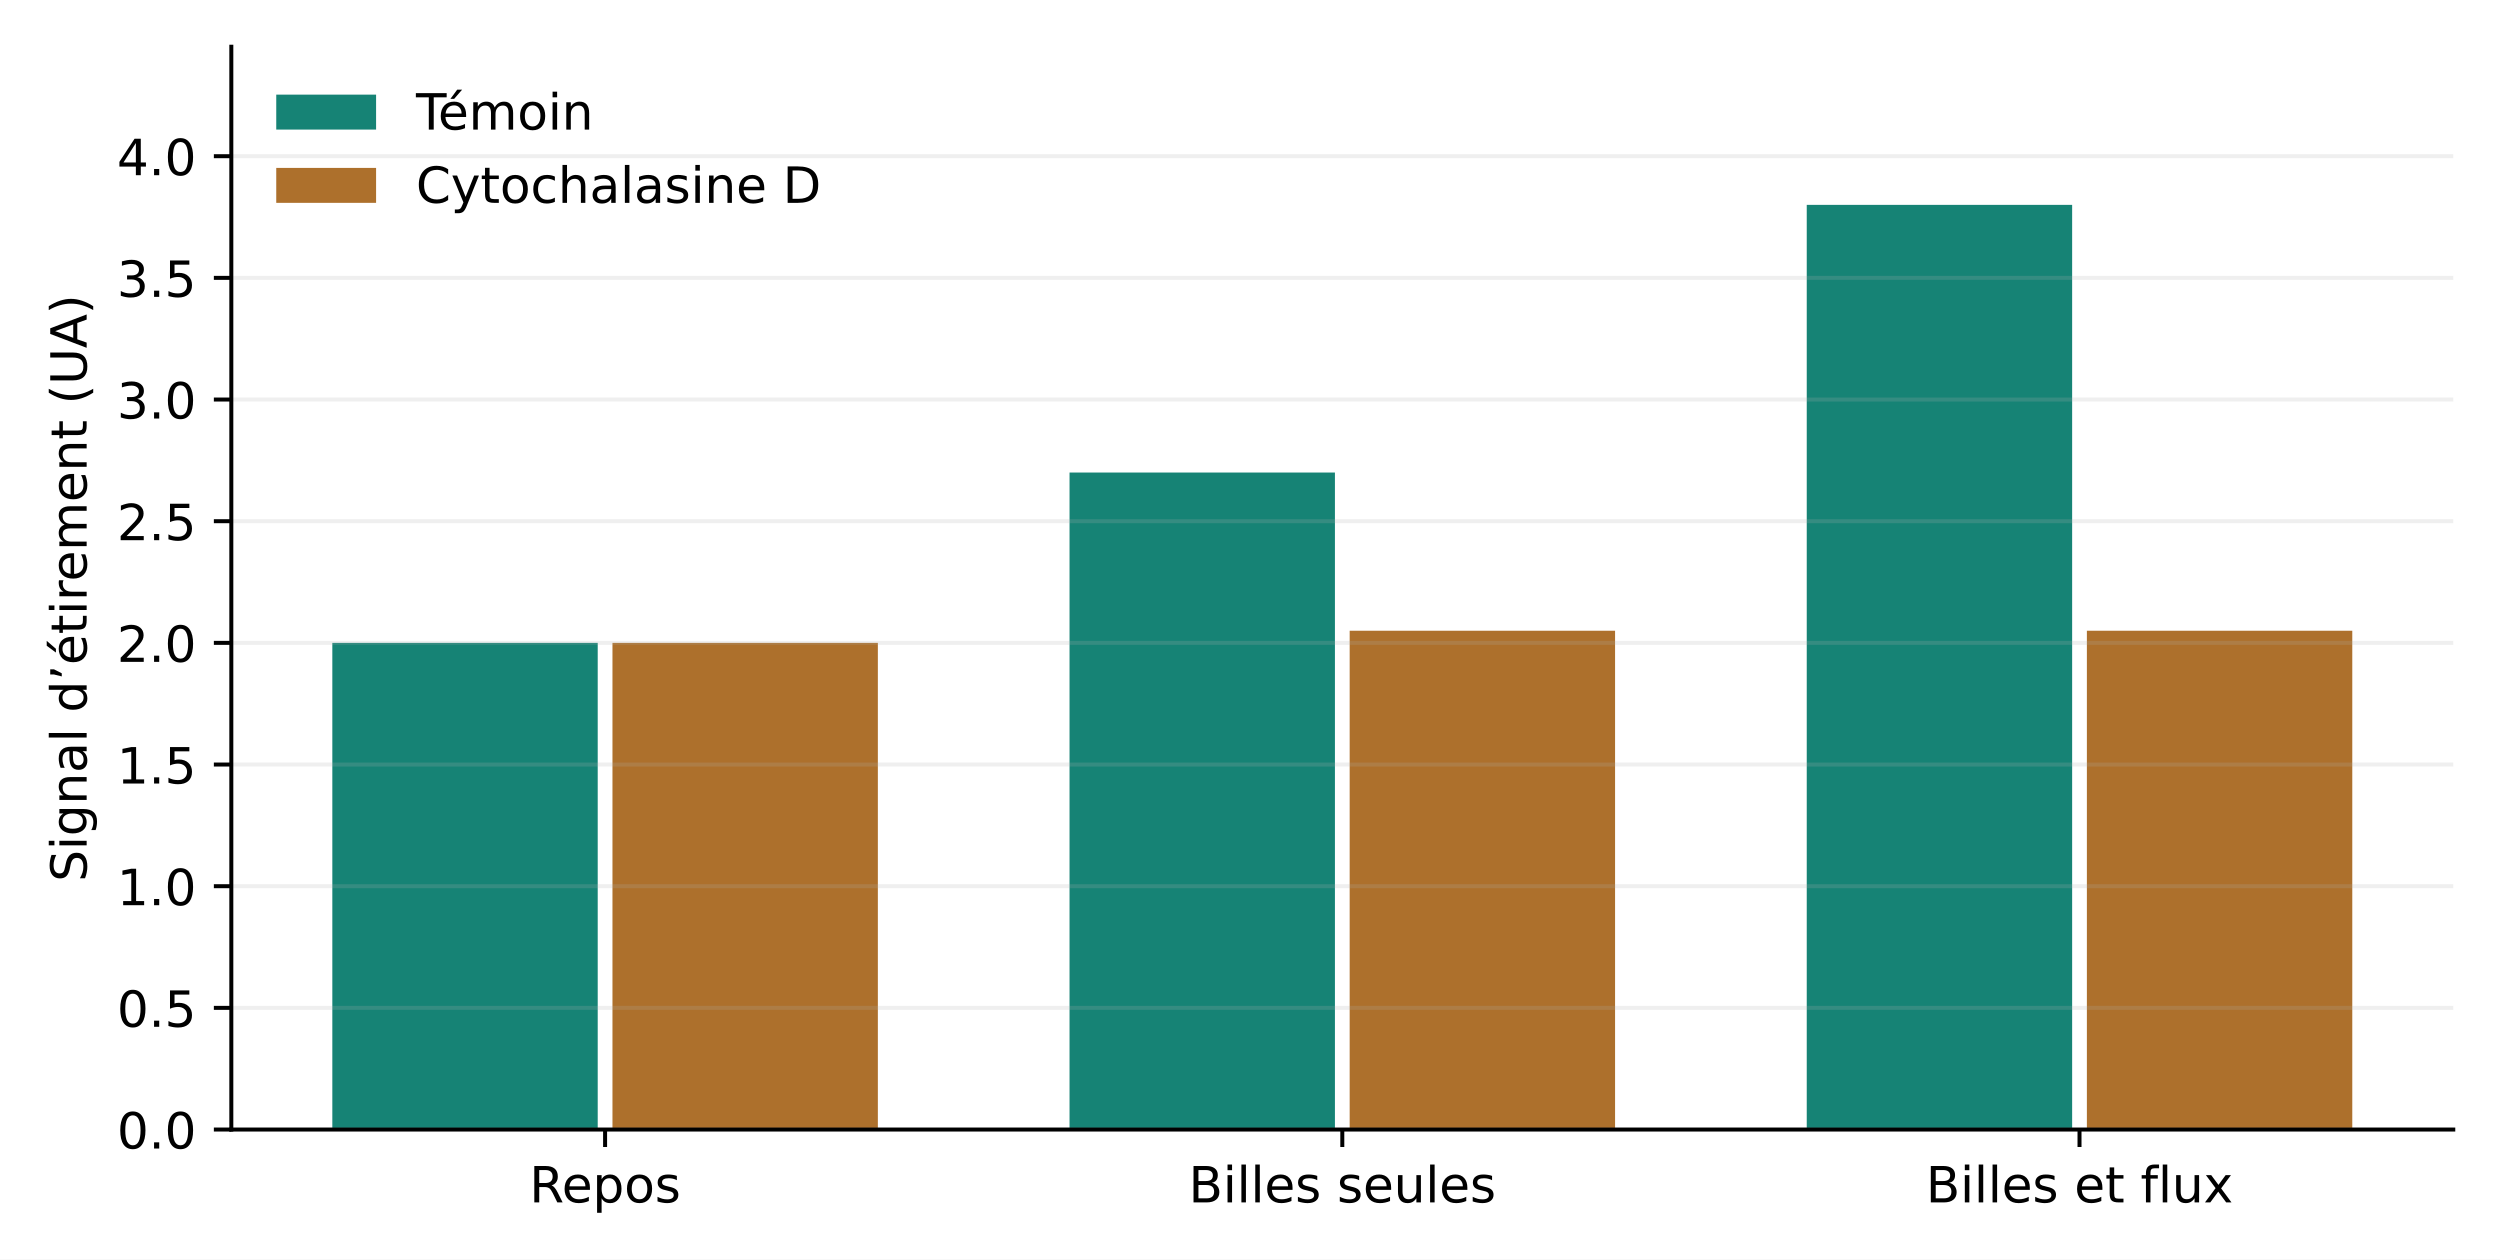
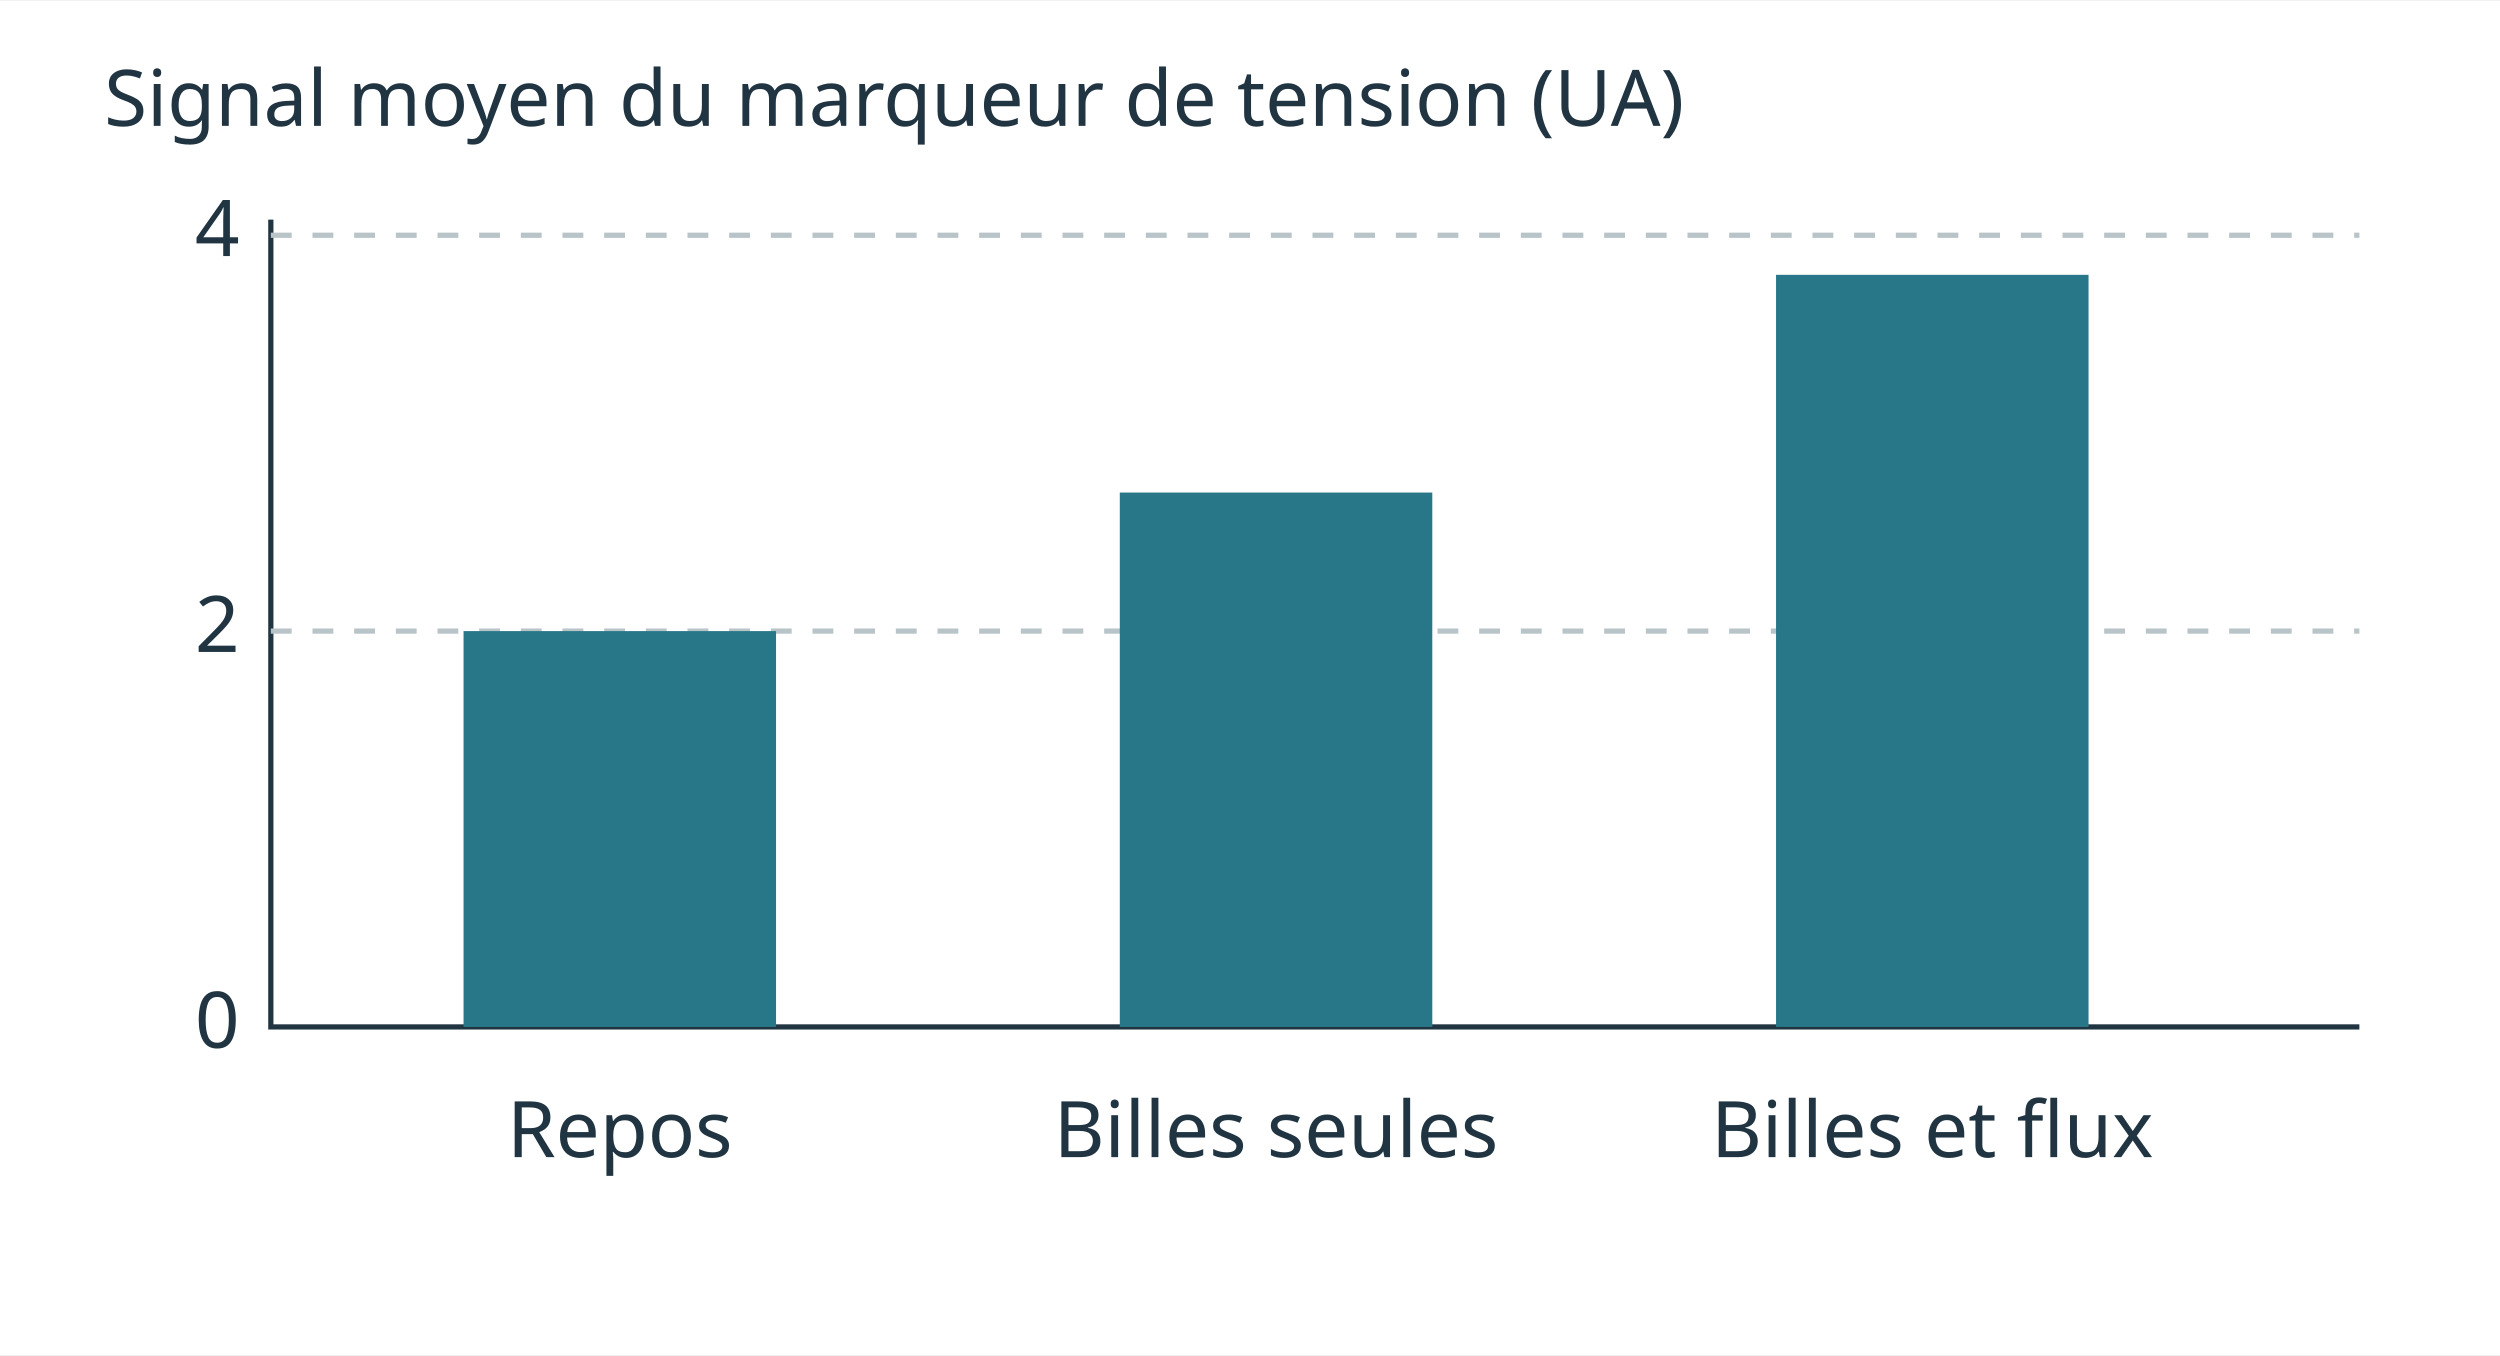
- <svg xmlns="http://www.w3.org/2000/svg" xmlns:xlink="http://www.w3.org/1999/xlink" width="500.821pt" height="252.318pt" viewBox="0 0 500.821 252.318" version="1.1">
-   <defs>
-     <style type="text/css">*{stroke-linejoin: round; stroke-linecap: butt}</style>
-   </defs>
-   <g id="figure_1">
-     <g id="patch_1">
-       <path d="M 0 252.318 L 500.821 252.318 L 500.821 0 L 0 0 z " style="fill: #ffffff" />
+ <svg xmlns="http://www.w3.org/2000/svg" width="118mm" height="64mm" viewBox="0 0 480 260" role="img" aria-labelledby="t d">
+   <rect width="480" height="260" fill="white" />
+   <g font-family="sans-serif" font-size="15" fill="#203442">
+     <text x="20" y="24">Signal moyen du marqueur de tension (UA)</text>
+     <path d="M52 42V197H453" stroke="#203442" fill="none" />
+     <path d="M52 121H453 M52 45H453" stroke="#b8c4c7" stroke-dasharray="4 4" />
+     <g text-anchor="end">
+       <text x="46" y="201">0</text>
+       <text x="46" y="125">2</text>
+       <text x="46" y="49">4</text>
    </g>
-     <g id="axes_1">
-       <g id="patch_2">
-         <path d="M 46.341 226.28 L 491.461 226.28 L 491.461 9.36 L 46.341 9.36 z " style="fill: #ffffff" />
-       </g>
-       <g id="patch_3">
-         <path d="M 66.574 226.28 L 119.74 226.28 L 119.74 128.788 L 66.574 128.788 z " clip-path="url(#pde6996bf59)" style="fill: #168375" />
-       </g>
-       <g id="patch_4">
-         <path d="M 214.258 226.28 L 267.424 226.28 L 267.424 94.666 L 214.258 94.666 z " clip-path="url(#pde6996bf59)" style="fill: #168375" />
-       </g>
-       <g id="patch_5">
-         <path d="M 361.942 226.28 L 415.109 226.28 L 415.109 41.045 L 361.942 41.045 z " clip-path="url(#pde6996bf59)" style="fill: #168375" />
-       </g>
-       <g id="patch_6">
-         <path d="M 122.694 226.28 L 175.86 226.28 L 175.86 128.788 L 122.694 128.788 z " clip-path="url(#pde6996bf59)" style="fill: #ad702c" />
-       </g>
-       <g id="patch_7">
-         <path d="M 270.378 226.28 L 323.544 226.28 L 323.544 126.351 L 270.378 126.351 z " clip-path="url(#pde6996bf59)" style="fill: #ad702c" />
-       </g>
-       <g id="patch_8">
-         <path d="M 418.062 226.28 L 471.229 226.28 L 471.229 126.351 L 418.062 126.351 z " clip-path="url(#pde6996bf59)" style="fill: #ad702c" />
-       </g>
-       <g id="matplotlib.axis_1">
-         <g id="xtick_1">
-           <g id="line2d_1">
-             <defs>
-               <path id="mc249a05025" d="M 0 0 L 0 3.5 " style="stroke: #000000; stroke-width: 0.8" />
-             </defs>
-             <g>
-               <use xlink:href="#mc249a05025" x="121.217" y="226.28" style="stroke: #000000; stroke-width: 0.8" />
-             </g>
-           </g>
-           <g id="text_1">
-             <text style="font-size: 10px; font-family: 'DejaVu Sans'; text-anchor: middle" x="121.217" y="240.878" transform="rotate(-0 121.2171 240.8784)">Repos</text>
-           </g>
-         </g>
-         <g id="xtick_2">
-           <g id="line2d_2">
-             <g>
-               <use xlink:href="#mc249a05025" x="268.901" y="226.28" style="stroke: #000000; stroke-width: 0.8" />
-             </g>
-           </g>
-           <g id="text_2">
-             <text style="font-size: 10px; font-family: 'DejaVu Sans'; text-anchor: middle" x="268.901" y="240.878" transform="rotate(-0 268.9013 240.8784)">Billes seules</text>
-           </g>
-         </g>
-         <g id="xtick_3">
-           <g id="line2d_3">
-             <g>
-               <use xlink:href="#mc249a05025" x="416.585" y="226.28" style="stroke: #000000; stroke-width: 0.8" />
-             </g>
-           </g>
-           <g id="text_3">
-             <text style="font-size: 10px; font-family: 'DejaVu Sans'; text-anchor: middle" x="416.585" y="240.878" transform="rotate(-0 416.5854 240.8784)">Billes et flux</text>
-           </g>
-         </g>
-       </g>
-       <g id="matplotlib.axis_2">
-         <g id="ytick_1">
-           <g id="line2d_4">
-             <path d="M 46.341 226.28 L 491.461 226.28 " clip-path="url(#pde6996bf59)" style="fill: none; stroke: #b0b0b0; stroke-opacity: 0.2; stroke-width: 0.8; stroke-linecap: square" />
-           </g>
-           <g id="line2d_5">
-             <defs>
-               <path id="m39475dd765" d="M 0 0 L -3.5 0 " style="stroke: #000000; stroke-width: 0.8" />
-             </defs>
-             <g>
-               <use xlink:href="#m39475dd765" x="46.341" y="226.28" style="stroke: #000000; stroke-width: 0.8" />
-             </g>
-           </g>
-           <g id="text_4">
-             <text style="font-size: 10px; font-family: 'DejaVu Sans'; text-anchor: end" x="39.341" y="230.079" transform="rotate(-0 39.34125 230.0792)">0.0</text>
-           </g>
-         </g>
-         <g id="ytick_2">
-           <g id="line2d_6">
-             <path d="M 46.341 201.907 L 491.461 201.907 " clip-path="url(#pde6996bf59)" style="fill: none; stroke: #b0b0b0; stroke-opacity: 0.2; stroke-width: 0.8; stroke-linecap: square" />
-           </g>
-           <g id="line2d_7">
-             <g>
-               <use xlink:href="#m39475dd765" x="46.341" y="201.907" style="stroke: #000000; stroke-width: 0.8" />
-             </g>
-           </g>
-           <g id="text_5">
-             <text style="font-size: 10px; font-family: 'DejaVu Sans'; text-anchor: end" x="39.341" y="205.706" transform="rotate(-0 39.34125 205.7062)">0.5</text>
-           </g>
-         </g>
-         <g id="ytick_3">
-           <g id="line2d_8">
-             <path d="M 46.341 177.534 L 491.461 177.534 " clip-path="url(#pde6996bf59)" style="fill: none; stroke: #b0b0b0; stroke-opacity: 0.2; stroke-width: 0.8; stroke-linecap: square" />
-           </g>
-           <g id="line2d_9">
-             <g>
-               <use xlink:href="#m39475dd765" x="46.341" y="177.534" style="stroke: #000000; stroke-width: 0.8" />
-             </g>
-           </g>
-           <g id="text_6">
-             <text style="font-size: 10px; font-family: 'DejaVu Sans'; text-anchor: end" x="39.341" y="181.333" transform="rotate(-0 39.34125 181.3332)">1.0</text>
-           </g>
-         </g>
-         <g id="ytick_4">
-           <g id="line2d_10">
-             <path d="M 46.341 153.161 L 491.461 153.161 " clip-path="url(#pde6996bf59)" style="fill: none; stroke: #b0b0b0; stroke-opacity: 0.2; stroke-width: 0.8; stroke-linecap: square" />
-           </g>
-           <g id="line2d_11">
-             <g>
-               <use xlink:href="#m39475dd765" x="46.341" y="153.161" style="stroke: #000000; stroke-width: 0.8" />
-             </g>
-           </g>
-           <g id="text_7">
-             <text style="font-size: 10px; font-family: 'DejaVu Sans'; text-anchor: end" x="39.341" y="156.96" transform="rotate(-0 39.34125 156.9601)">1.5</text>
-           </g>
-         </g>
-         <g id="ytick_5">
-           <g id="line2d_12">
-             <path d="M 46.341 128.788 L 491.461 128.788 " clip-path="url(#pde6996bf59)" style="fill: none; stroke: #b0b0b0; stroke-opacity: 0.2; stroke-width: 0.8; stroke-linecap: square" />
-           </g>
-           <g id="line2d_13">
-             <g>
-               <use xlink:href="#m39475dd765" x="46.341" y="128.788" style="stroke: #000000; stroke-width: 0.8" />
-             </g>
-           </g>
-           <g id="text_8">
-             <text style="font-size: 10px; font-family: 'DejaVu Sans'; text-anchor: end" x="39.341" y="132.587" transform="rotate(-0 39.34125 132.5871)">2.0</text>
-           </g>
-         </g>
-         <g id="ytick_6">
-           <g id="line2d_14">
-             <path d="M 46.341 104.415 L 491.461 104.415 " clip-path="url(#pde6996bf59)" style="fill: none; stroke: #b0b0b0; stroke-opacity: 0.2; stroke-width: 0.8; stroke-linecap: square" />
-           </g>
-           <g id="line2d_15">
-             <g>
-               <use xlink:href="#m39475dd765" x="46.341" y="104.415" style="stroke: #000000; stroke-width: 0.8" />
-             </g>
-           </g>
-           <g id="text_9">
-             <text style="font-size: 10px; font-family: 'DejaVu Sans'; text-anchor: end" x="39.341" y="108.214" transform="rotate(-0 39.34125 108.2141)">2.5</text>
-           </g>
-         </g>
-         <g id="ytick_7">
-           <g id="line2d_16">
-             <path d="M 46.341 80.042 L 491.461 80.042 " clip-path="url(#pde6996bf59)" style="fill: none; stroke: #b0b0b0; stroke-opacity: 0.2; stroke-width: 0.8; stroke-linecap: square" />
-           </g>
-           <g id="line2d_17">
-             <g>
-               <use xlink:href="#m39475dd765" x="46.341" y="80.042" style="stroke: #000000; stroke-width: 0.8" />
-             </g>
-           </g>
-           <g id="text_10">
-             <text style="font-size: 10px; font-family: 'DejaVu Sans'; text-anchor: end" x="39.341" y="83.841" transform="rotate(-0 39.34125 83.84102)">3.0</text>
-           </g>
-         </g>
-         <g id="ytick_8">
-           <g id="line2d_18">
-             <path d="M 46.341 55.669 L 491.461 55.669 " clip-path="url(#pde6996bf59)" style="fill: none; stroke: #b0b0b0; stroke-opacity: 0.2; stroke-width: 0.8; stroke-linecap: square" />
-           </g>
-           <g id="line2d_19">
-             <g>
-               <use xlink:href="#m39475dd765" x="46.341" y="55.669" style="stroke: #000000; stroke-width: 0.8" />
-             </g>
-           </g>
-           <g id="text_11">
-             <text style="font-size: 10px; font-family: 'DejaVu Sans'; text-anchor: end" x="39.341" y="59.468" transform="rotate(-0 39.34125 59.46798)">3.5</text>
-           </g>
-         </g>
-         <g id="ytick_9">
-           <g id="line2d_20">
-             <path d="M 46.341 31.296 L 491.461 31.296 " clip-path="url(#pde6996bf59)" style="fill: none; stroke: #b0b0b0; stroke-opacity: 0.2; stroke-width: 0.8; stroke-linecap: square" />
-           </g>
-           <g id="line2d_21">
-             <g>
-               <use xlink:href="#m39475dd765" x="46.341" y="31.296" style="stroke: #000000; stroke-width: 0.8" />
-             </g>
-           </g>
-           <g id="text_12">
-             <text style="font-size: 10px; font-family: 'DejaVu Sans'; text-anchor: end" x="39.341" y="35.095" transform="rotate(-0 39.34125 35.09495)">4.0</text>
-           </g>
-         </g>
-         <g id="text_13">
-           <text style="font-size: 10px; font-family: 'DejaVu Sans'; text-anchor: middle" x="17.358" y="117.82" transform="rotate(-90 17.35844 117.82)">Signal d’étirement (UA)</text>
-         </g>
-       </g>
-       <g id="patch_9">
-         <path d="M 46.341 226.28 L 46.341 9.36 " style="fill: none; stroke: #000000; stroke-width: 0.8; stroke-linejoin: miter; stroke-linecap: square" />
-       </g>
-       <g id="patch_10">
-         <path d="M 46.341 226.28 L 491.461 226.28 " style="fill: none; stroke: #000000; stroke-width: 0.8; stroke-linejoin: miter; stroke-linecap: square" />
-       </g>
-       <g id="legend_1">
-         <g id="patch_11">
-           <path d="M 55.341 25.958 L 75.341 25.958 L 75.341 18.958 L 55.341 18.958 z " style="fill: #168375" />
-         </g>
-         <g id="text_14">
-           <text style="font-size: 10px; font-family: 'DejaVu Sans'; text-anchor: start" x="83.341" y="25.958" transform="rotate(-0 83.34125 25.95844)">Témoin</text>
-         </g>
-         <g id="patch_12">
-           <path d="M 55.341 40.637 L 75.341 40.637 L 75.341 33.637 L 55.341 33.637 z " style="fill: #ad702c" />
-         </g>
-         <g id="text_15">
-           <text style="font-size: 10px; font-family: 'DejaVu Sans'; text-anchor: start" x="83.341" y="40.637" transform="rotate(-0 83.34125 40.63656)">Cytochalasine D</text>
-         </g>
-       </g>
+     <g fill="#287789">
+       <rect x="89" y="121" height="76" width="60" />
+       <rect x="215" y="94.4" width="60" height="102.6" />
+       <rect x="341" y="52.6" width="60" height="144.4" />
+     </g>
+     <g text-anchor="middle">
+       <text x="119" y="222">Repos</text>
+       <text x="245" y="222">Billes seules</text>
+       <text x="371" y="222">Billes et flux</text>
    </g>
  </g>
-   <defs>
-     <clipPath id="pde6996bf59">
-       <rect x="46.341" y="9.36" width="445.12" height="216.92" />
-     </clipPath>
-   </defs>
</svg>
